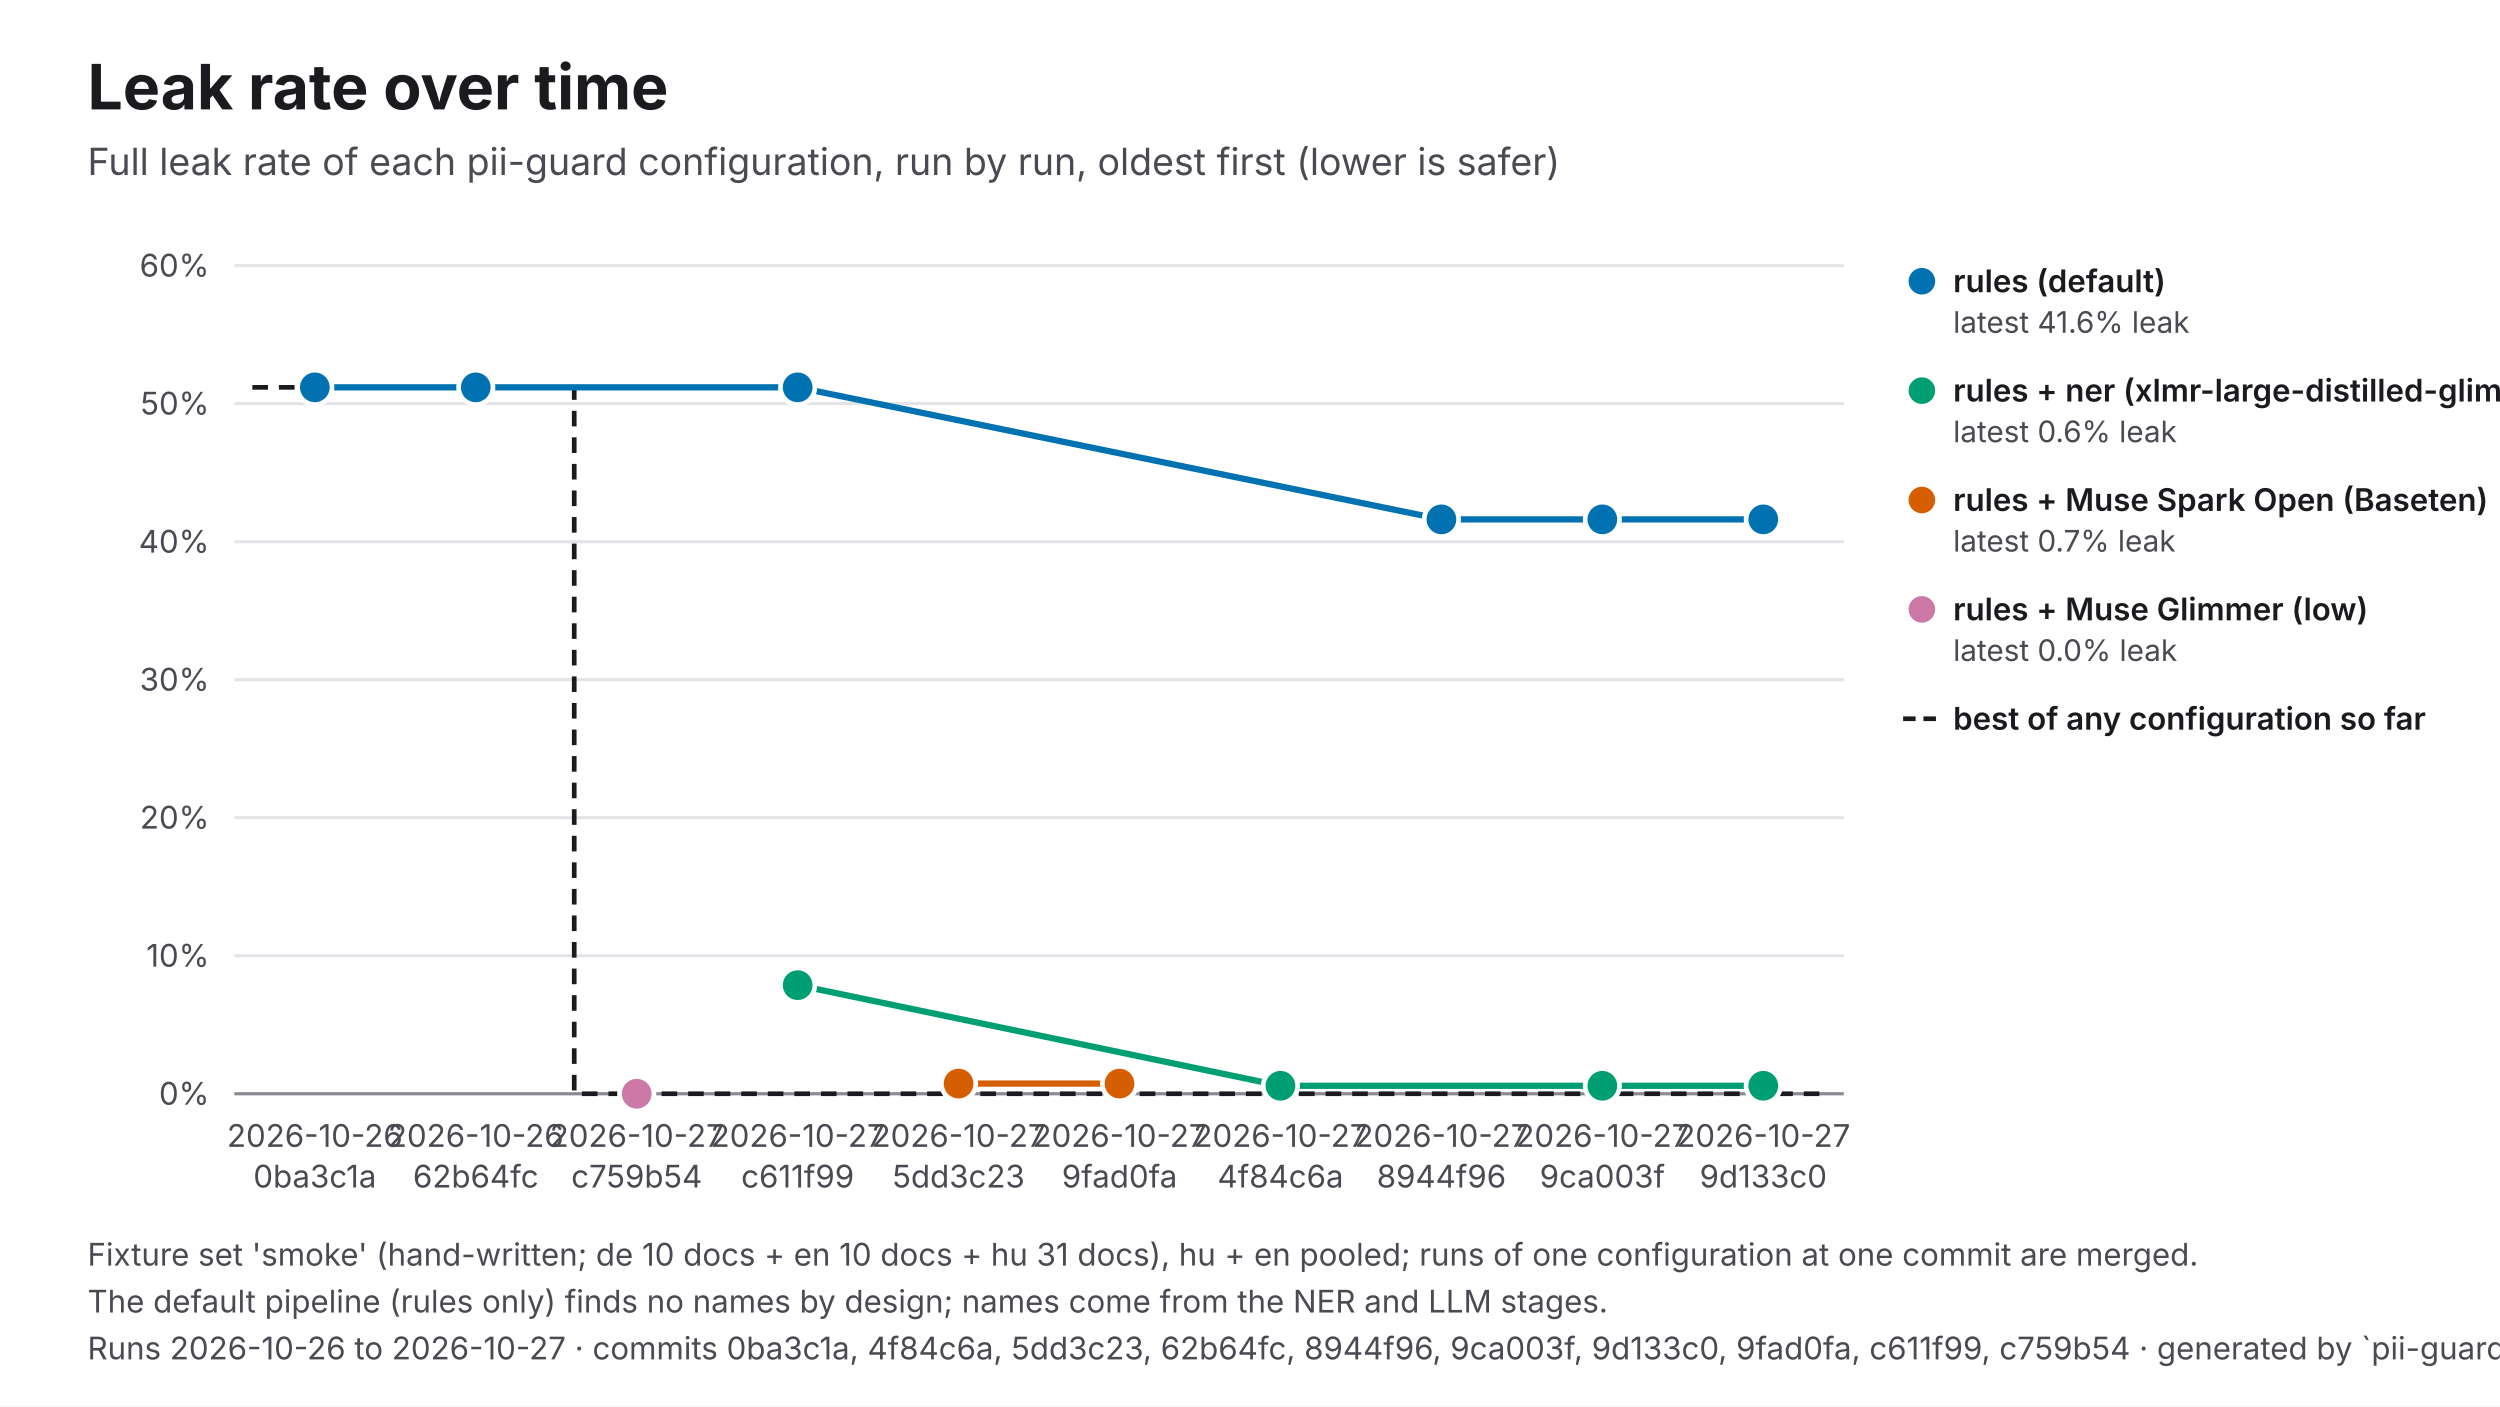
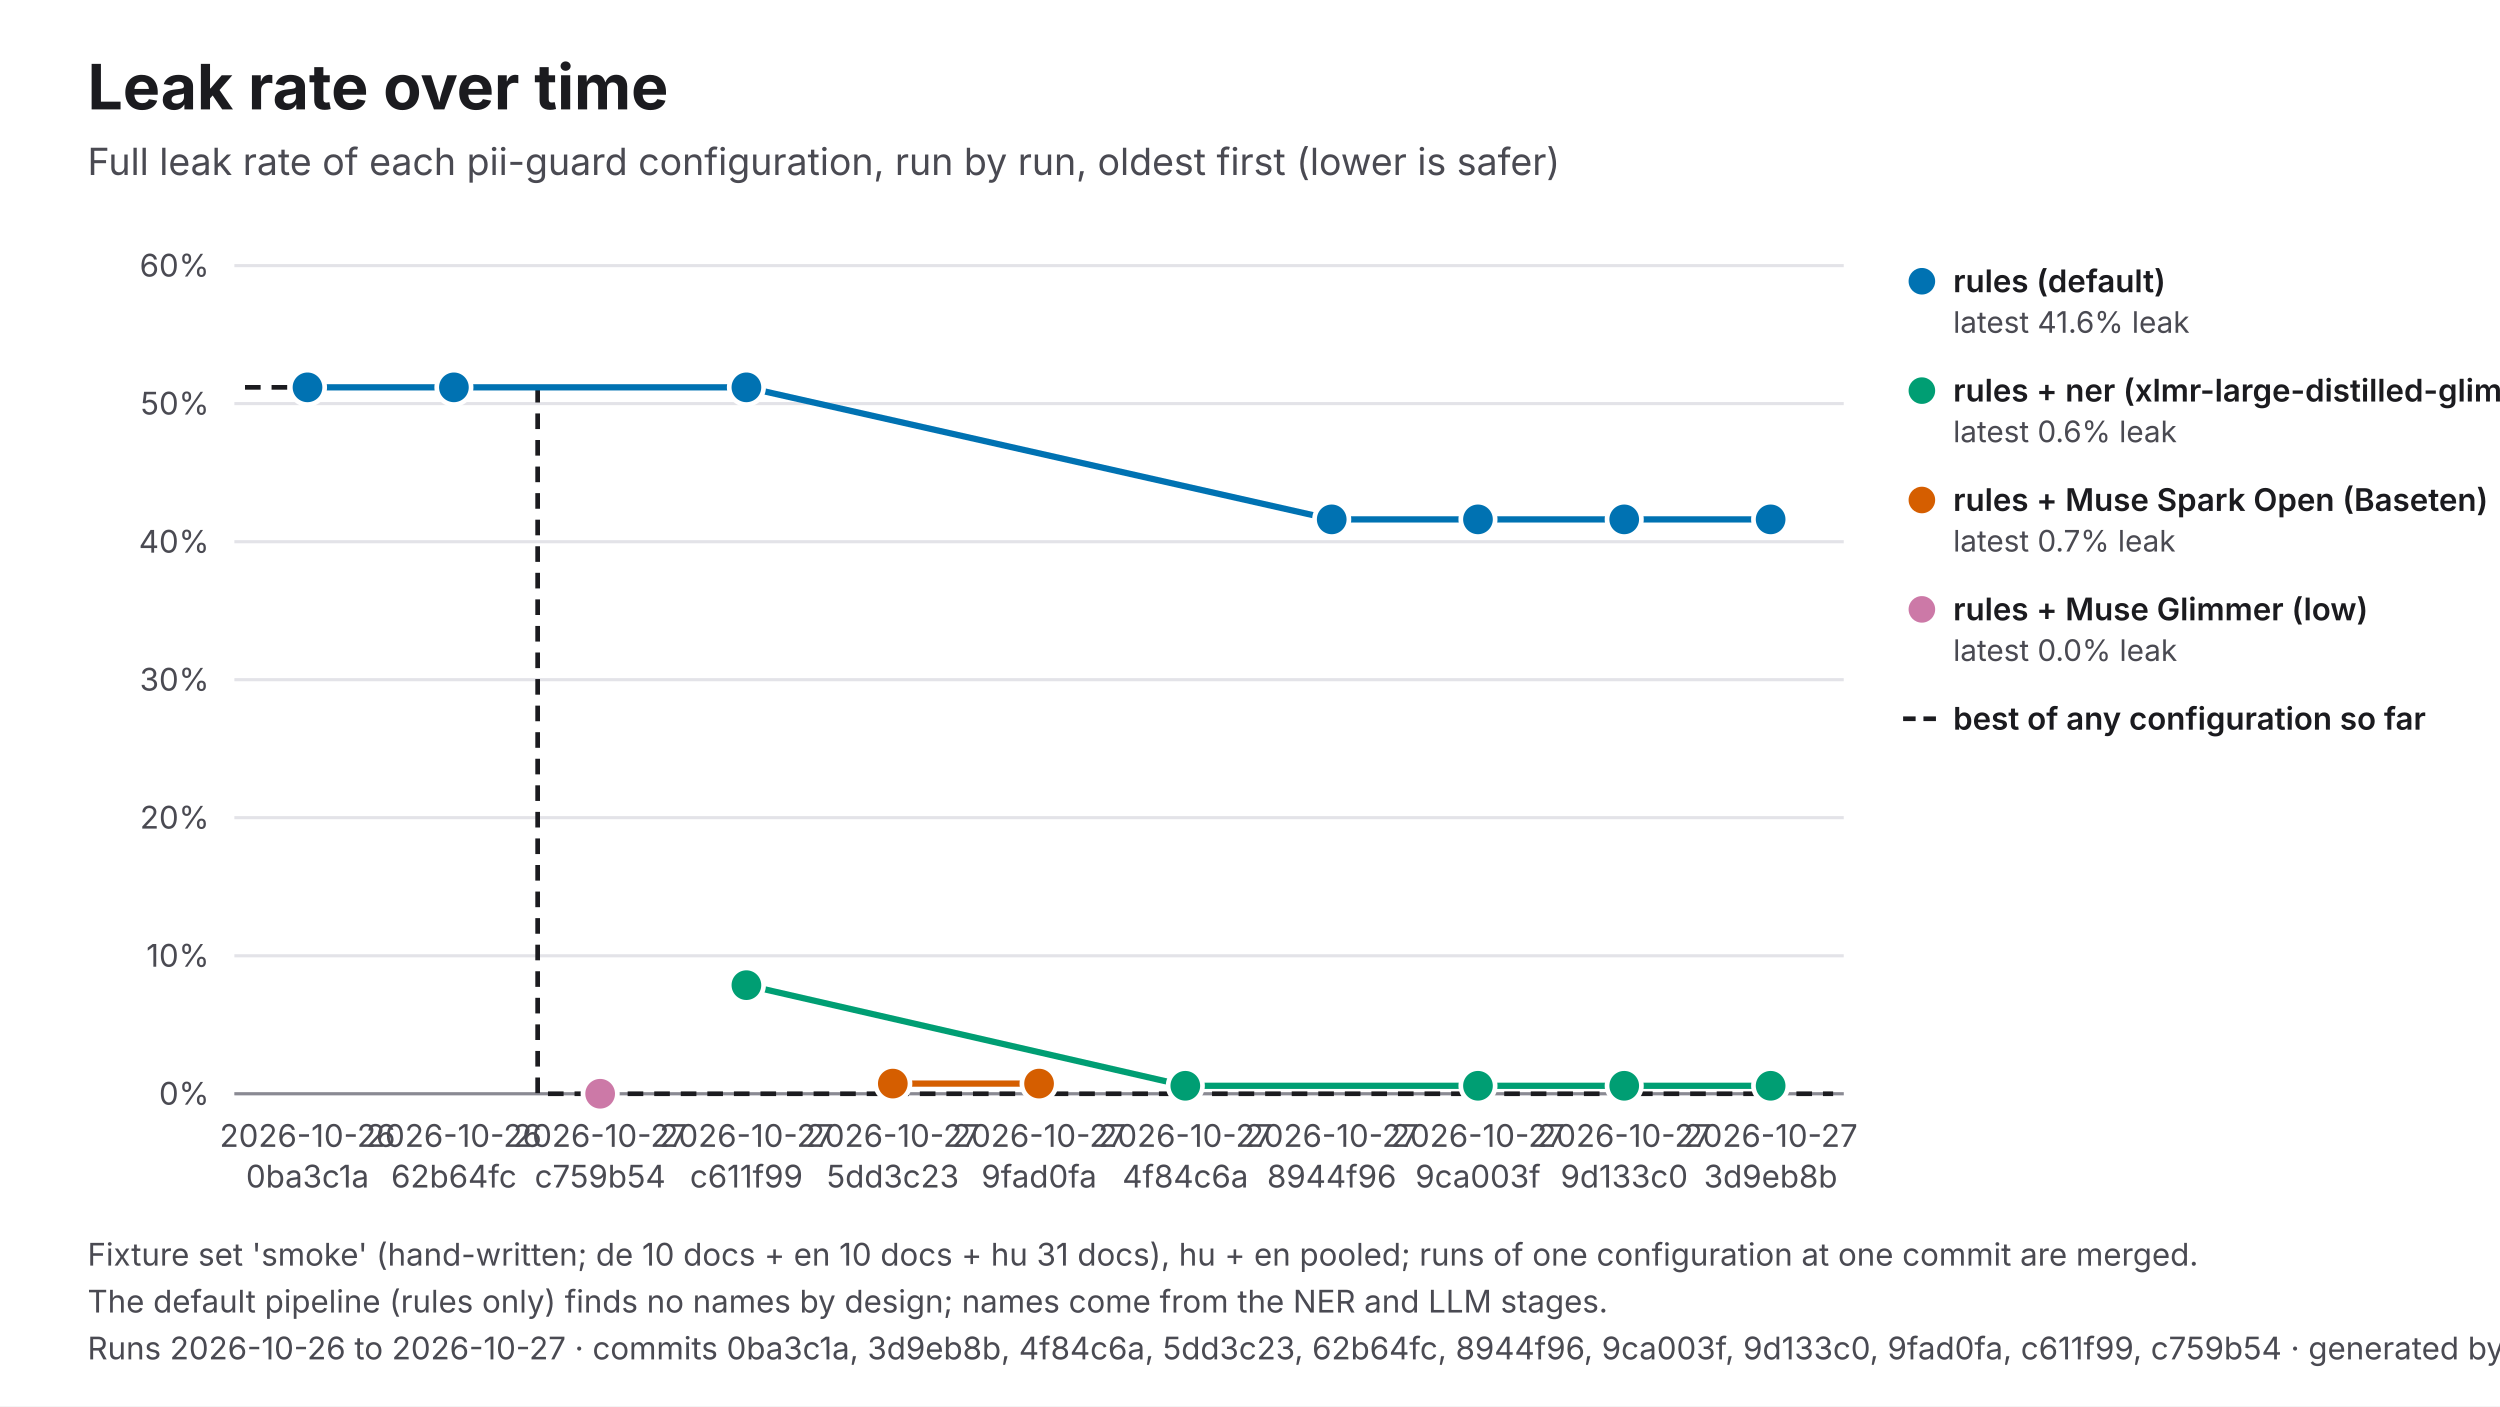
<svg xmlns="http://www.w3.org/2000/svg" viewBox="0 0 1600 900" width="1600" height="900" role="img" aria-labelledby="t d" font-family="Inter, 'Helvetica Neue', Helvetica, Arial, sans-serif">
  <rect width="1600" height="900" fill="#FFFFFF" />
  <text x="56" y="70" font-size="40" fill="#1B1B1F" font-weight="700">Leak rate over time</text>
  <text x="56" y="112" font-size="24" fill="#4A4A52">Full leak rate of each pii-guard configuration, run by run, oldest first (lower is safer)</text>
  <line x1="150" y1="700" x2="1180" y2="700" stroke="#E3E3E8" stroke-width="2" />
  <text x="134" y="707" font-size="20" fill="#4A4A52" text-anchor="end">0%</text>
  <line x1="150" y1="611.7" x2="1180" y2="611.7" stroke="#E3E3E8" stroke-width="2" />
  <text x="134" y="618.7" font-size="20" fill="#4A4A52" text-anchor="end">10%</text>
  <line x1="150" y1="523.3" x2="1180" y2="523.3" stroke="#E3E3E8" stroke-width="2" />
  <text x="134" y="530.3" font-size="20" fill="#4A4A52" text-anchor="end">20%</text>
  <line x1="150" y1="435" x2="1180" y2="435" stroke="#E3E3E8" stroke-width="2" />
  <text x="134" y="442" font-size="20" fill="#4A4A52" text-anchor="end">30%</text>
  <line x1="150" y1="346.7" x2="1180" y2="346.7" stroke="#E3E3E8" stroke-width="2" />
  <text x="134" y="353.7" font-size="20" fill="#4A4A52" text-anchor="end">40%</text>
  <line x1="150" y1="258.3" x2="1180" y2="258.3" stroke="#E3E3E8" stroke-width="2" />
  <text x="134" y="265.3" font-size="20" fill="#4A4A52" text-anchor="end">50%</text>
  <line x1="150" y1="170" x2="1180" y2="170" stroke="#E3E3E8" stroke-width="2" />
  <text x="134" y="177" font-size="20" fill="#4A4A52" text-anchor="end">60%</text>
-   <text x="201.5" y="734" font-size="20" fill="#4A4A52" text-anchor="middle">2026-10-26</text>
-   <text x="201.5" y="760" font-size="20" fill="#4A4A52" text-anchor="middle">0ba3c1a</text>
-   <text x="304.5" y="734" font-size="20" fill="#4A4A52" text-anchor="middle">2026-10-26</text>
-   <text x="304.5" y="760" font-size="20" fill="#4A4A52" text-anchor="middle">62b64fc</text>
-   <text x="407.5" y="734" font-size="20" fill="#4A4A52" text-anchor="middle">2026-10-27</text>
-   <text x="407.5" y="760" font-size="20" fill="#4A4A52" text-anchor="middle">c759b54</text>
-   <text x="510.5" y="734" font-size="20" fill="#4A4A52" text-anchor="middle">2026-10-27</text>
-   <text x="510.5" y="760" font-size="20" fill="#4A4A52" text-anchor="middle">c611f99</text>
-   <text x="613.5" y="734" font-size="20" fill="#4A4A52" text-anchor="middle">2026-10-27</text>
-   <text x="613.5" y="760" font-size="20" fill="#4A4A52" text-anchor="middle">5dd3c23</text>
-   <text x="716.5" y="734" font-size="20" fill="#4A4A52" text-anchor="middle">2026-10-27</text>
-   <text x="716.5" y="760" font-size="20" fill="#4A4A52" text-anchor="middle">9fad0fa</text>
-   <text x="819.5" y="734" font-size="20" fill="#4A4A52" text-anchor="middle">2026-10-27</text>
-   <text x="819.5" y="760" font-size="20" fill="#4A4A52" text-anchor="middle">4f84c6a</text>
-   <text x="922.5" y="734" font-size="20" fill="#4A4A52" text-anchor="middle">2026-10-27</text>
-   <text x="922.5" y="760" font-size="20" fill="#4A4A52" text-anchor="middle">8944f96</text>
-   <text x="1025.5" y="734" font-size="20" fill="#4A4A52" text-anchor="middle">2026-10-27</text>
-   <text x="1025.5" y="760" font-size="20" fill="#4A4A52" text-anchor="middle">9ca003f</text>
-   <text x="1128.5" y="734" font-size="20" fill="#4A4A52" text-anchor="middle">2026-10-27</text>
-   <text x="1128.5" y="760" font-size="20" fill="#4A4A52" text-anchor="middle">9d133c0</text>
+   <text x="196.8" y="734" font-size="20" fill="#4A4A52" text-anchor="middle">2026-10-26</text>
+   <text x="196.8" y="760" font-size="20" fill="#4A4A52" text-anchor="middle">0ba3c1a</text>
+   <text x="290.5" y="734" font-size="20" fill="#4A4A52" text-anchor="middle">2026-10-26</text>
+   <text x="290.5" y="760" font-size="20" fill="#4A4A52" text-anchor="middle">62b64fc</text>
+   <text x="384.1" y="734" font-size="20" fill="#4A4A52" text-anchor="middle">2026-10-27</text>
+   <text x="384.1" y="760" font-size="20" fill="#4A4A52" text-anchor="middle">c759b54</text>
+   <text x="477.7" y="734" font-size="20" fill="#4A4A52" text-anchor="middle">2026-10-27</text>
+   <text x="477.7" y="760" font-size="20" fill="#4A4A52" text-anchor="middle">c611f99</text>
+   <text x="571.4" y="734" font-size="20" fill="#4A4A52" text-anchor="middle">2026-10-27</text>
+   <text x="571.4" y="760" font-size="20" fill="#4A4A52" text-anchor="middle">5dd3c23</text>
+   <text x="665" y="734" font-size="20" fill="#4A4A52" text-anchor="middle">2026-10-27</text>
+   <text x="665" y="760" font-size="20" fill="#4A4A52" text-anchor="middle">9fad0fa</text>
+   <text x="758.6" y="734" font-size="20" fill="#4A4A52" text-anchor="middle">2026-10-27</text>
+   <text x="758.6" y="760" font-size="20" fill="#4A4A52" text-anchor="middle">4f84c6a</text>
+   <text x="852.3" y="734" font-size="20" fill="#4A4A52" text-anchor="middle">2026-10-27</text>
+   <text x="852.3" y="760" font-size="20" fill="#4A4A52" text-anchor="middle">8944f96</text>
+   <text x="945.9" y="734" font-size="20" fill="#4A4A52" text-anchor="middle">2026-10-27</text>
+   <text x="945.9" y="760" font-size="20" fill="#4A4A52" text-anchor="middle">9ca003f</text>
+   <text x="1039.5" y="734" font-size="20" fill="#4A4A52" text-anchor="middle">2026-10-27</text>
+   <text x="1039.5" y="760" font-size="20" fill="#4A4A52" text-anchor="middle">9d133c0</text>
+   <text x="1133.2" y="734" font-size="20" fill="#4A4A52" text-anchor="middle">2026-10-27</text>
+   <text x="1133.2" y="760" font-size="20" fill="#4A4A52" text-anchor="middle">3d9eb8b</text>
  <line x1="150" y1="700" x2="1180" y2="700" stroke="#8A8A93" stroke-width="2" />
-   <path d="M161.5,247.9H264.5V247.9H367.5V700H470.5V700H573.5V700H676.5V700H779.5V700H882.5V700H985.5V700H1088.5V700H1168.5" fill="none" stroke="#1B1B1F" stroke-width="3" stroke-dasharray="10 7" />
-   <path d="M201.5,247.9L304.5,247.9L510.5,247.9L922.5,332.4L1025.5,332.4L1128.5,332.4" fill="none" stroke="#0072B2" stroke-width="4" />
-   <circle cx="201.5" cy="247.9" r="11" fill="#0072B2" stroke="#FFFFFF" stroke-width="3" />
-   <circle cx="304.5" cy="247.9" r="11" fill="#0072B2" stroke="#FFFFFF" stroke-width="3" />
-   <circle cx="510.5" cy="247.9" r="11" fill="#0072B2" stroke="#FFFFFF" stroke-width="3" />
-   <circle cx="922.5" cy="332.4" r="11" fill="#0072B2" stroke="#FFFFFF" stroke-width="3" />
-   <circle cx="1025.5" cy="332.4" r="11" fill="#0072B2" stroke="#FFFFFF" stroke-width="3" />
-   <circle cx="1128.5" cy="332.4" r="11" fill="#0072B2" stroke="#FFFFFF" stroke-width="3" />
-   <path d="M510.5,630.5L819.5,694.9L1025.5,694.9L1128.5,694.9" fill="none" stroke="#009E73" stroke-width="4" />
-   <circle cx="510.5" cy="630.5" r="11" fill="#009E73" stroke="#FFFFFF" stroke-width="3" />
-   <circle cx="819.5" cy="694.9" r="11" fill="#009E73" stroke="#FFFFFF" stroke-width="3" />
-   <circle cx="1025.5" cy="694.9" r="11" fill="#009E73" stroke="#FFFFFF" stroke-width="3" />
-   <circle cx="1128.5" cy="694.9" r="11" fill="#009E73" stroke="#FFFFFF" stroke-width="3" />
-   <path d="M613.5,693.5L716.5,693.5" fill="none" stroke="#D55E00" stroke-width="4" />
-   <circle cx="613.5" cy="693.5" r="11" fill="#D55E00" stroke="#FFFFFF" stroke-width="3" />
-   <circle cx="716.5" cy="693.5" r="11" fill="#D55E00" stroke="#FFFFFF" stroke-width="3" />
-   <circle cx="407.5" cy="700" r="11" fill="#CC79A7" stroke="#FFFFFF" stroke-width="3" />
+   <path d="M156.8,247.9H250.5V247.9H344.1V700H437.7V700H531.4V700H625V700H718.6V700H812.3V700H905.9V700H999.5V700H1093.2V700H1173.2" fill="none" stroke="#1B1B1F" stroke-width="3" stroke-dasharray="10 7" />
+   <path d="M196.8,247.9L290.5,247.9L477.7,247.9L852.3,332.4L945.9,332.4L1039.5,332.4L1133.2,332.4" fill="none" stroke="#0072B2" stroke-width="4" />
+   <circle cx="196.8" cy="247.9" r="11" fill="#0072B2" stroke="#FFFFFF" stroke-width="3" />
+   <circle cx="290.5" cy="247.9" r="11" fill="#0072B2" stroke="#FFFFFF" stroke-width="3" />
+   <circle cx="477.7" cy="247.9" r="11" fill="#0072B2" stroke="#FFFFFF" stroke-width="3" />
+   <circle cx="852.3" cy="332.4" r="11" fill="#0072B2" stroke="#FFFFFF" stroke-width="3" />
+   <circle cx="945.9" cy="332.4" r="11" fill="#0072B2" stroke="#FFFFFF" stroke-width="3" />
+   <circle cx="1039.5" cy="332.4" r="11" fill="#0072B2" stroke="#FFFFFF" stroke-width="3" />
+   <circle cx="1133.2" cy="332.4" r="11" fill="#0072B2" stroke="#FFFFFF" stroke-width="3" />
+   <path d="M477.7,630.5L758.6,694.9L945.9,694.9L1039.5,694.9L1133.2,694.9" fill="none" stroke="#009E73" stroke-width="4" />
+   <circle cx="477.7" cy="630.5" r="11" fill="#009E73" stroke="#FFFFFF" stroke-width="3" />
+   <circle cx="758.6" cy="694.9" r="11" fill="#009E73" stroke="#FFFFFF" stroke-width="3" />
+   <circle cx="945.9" cy="694.9" r="11" fill="#009E73" stroke="#FFFFFF" stroke-width="3" />
+   <circle cx="1039.5" cy="694.9" r="11" fill="#009E73" stroke="#FFFFFF" stroke-width="3" />
+   <circle cx="1133.2" cy="694.9" r="11" fill="#009E73" stroke="#FFFFFF" stroke-width="3" />
+   <path d="M571.4,693.5L665,693.5" fill="none" stroke="#D55E00" stroke-width="4" />
+   <circle cx="571.4" cy="693.5" r="11" fill="#D55E00" stroke="#FFFFFF" stroke-width="3" />
+   <circle cx="665" cy="693.5" r="11" fill="#D55E00" stroke="#FFFFFF" stroke-width="3" />
+   <circle cx="384.1" cy="700" r="11" fill="#CC79A7" stroke="#FFFFFF" stroke-width="3" />
  <circle cx="1230" cy="180" r="10" fill="#0072B2" stroke="#FFFFFF" stroke-width="3" />
  <text x="1250" y="187" font-size="20" fill="#1B1B1F" font-weight="600">rules (default)</text>
  <text x="1250" y="213" font-size="19" fill="#4A4A52">latest 41.6% leak</text>
  <circle cx="1230" cy="250" r="10" fill="#009E73" stroke="#FFFFFF" stroke-width="3" />
  <text x="1250" y="257" font-size="20" fill="#1B1B1F" font-weight="600">rules + ner (xlmr-large-distilled-glimmer)</text>
  <text x="1250" y="283" font-size="19" fill="#4A4A52">latest 0.6% leak</text>
  <circle cx="1230" cy="320" r="10" fill="#D55E00" stroke="#FFFFFF" stroke-width="3" />
  <text x="1250" y="327" font-size="20" fill="#1B1B1F" font-weight="600">rules + Muse Spark Open (Baseten)</text>
  <text x="1250" y="353" font-size="19" fill="#4A4A52">latest 0.7% leak</text>
  <circle cx="1230" cy="390" r="10" fill="#CC79A7" stroke="#FFFFFF" stroke-width="3" />
  <text x="1250" y="397" font-size="20" fill="#1B1B1F" font-weight="600">rules + Muse Glimmer (low)</text>
  <text x="1250" y="423" font-size="19" fill="#4A4A52">latest 0.0% leak</text>
  <line x1="1218" y1="460" x2="1242" y2="460" stroke="#1B1B1F" stroke-width="3" stroke-dasharray="8 5" />
  <text x="1250" y="467" font-size="20" fill="#1B1B1F" font-weight="600">best of any configuration so far</text>
  <text x="56" y="810" font-size="20" fill="#4A4A52">Fixture set 'smoke' (hand-written; de 10 docs + en 10 docs + hu 31 docs), hu + en pooled; runs of one configuration at one commit are merged.</text>
  <text x="56" y="840" font-size="20" fill="#4A4A52">The default pipeline (rules only) finds no names by design; names come from the NER and LLM stages.</text>
-   <text x="56" y="870" font-size="20" fill="#4A4A52">Runs 2026-10-26 to 2026-10-27 · commits 0ba3c1a, 4f84c6a, 5dd3c23, 62b64fc, 8944f96, 9ca003f, 9d133c0, 9fad0fa, c611f99, c759b54 · generated by `pii-guard eval report` from eval/results/runs/</text>
+   <text x="56" y="870" font-size="20" fill="#4A4A52">Runs 2026-10-26 to 2026-10-27 · commits 0ba3c1a, 3d9eb8b, 4f84c6a, 5dd3c23, 62b64fc, 8944f96, 9ca003f, 9d133c0, 9fad0fa, c611f99, c759b54 · generated by `pii-guard eval report` from eval/results/runs/</text>
</svg>
